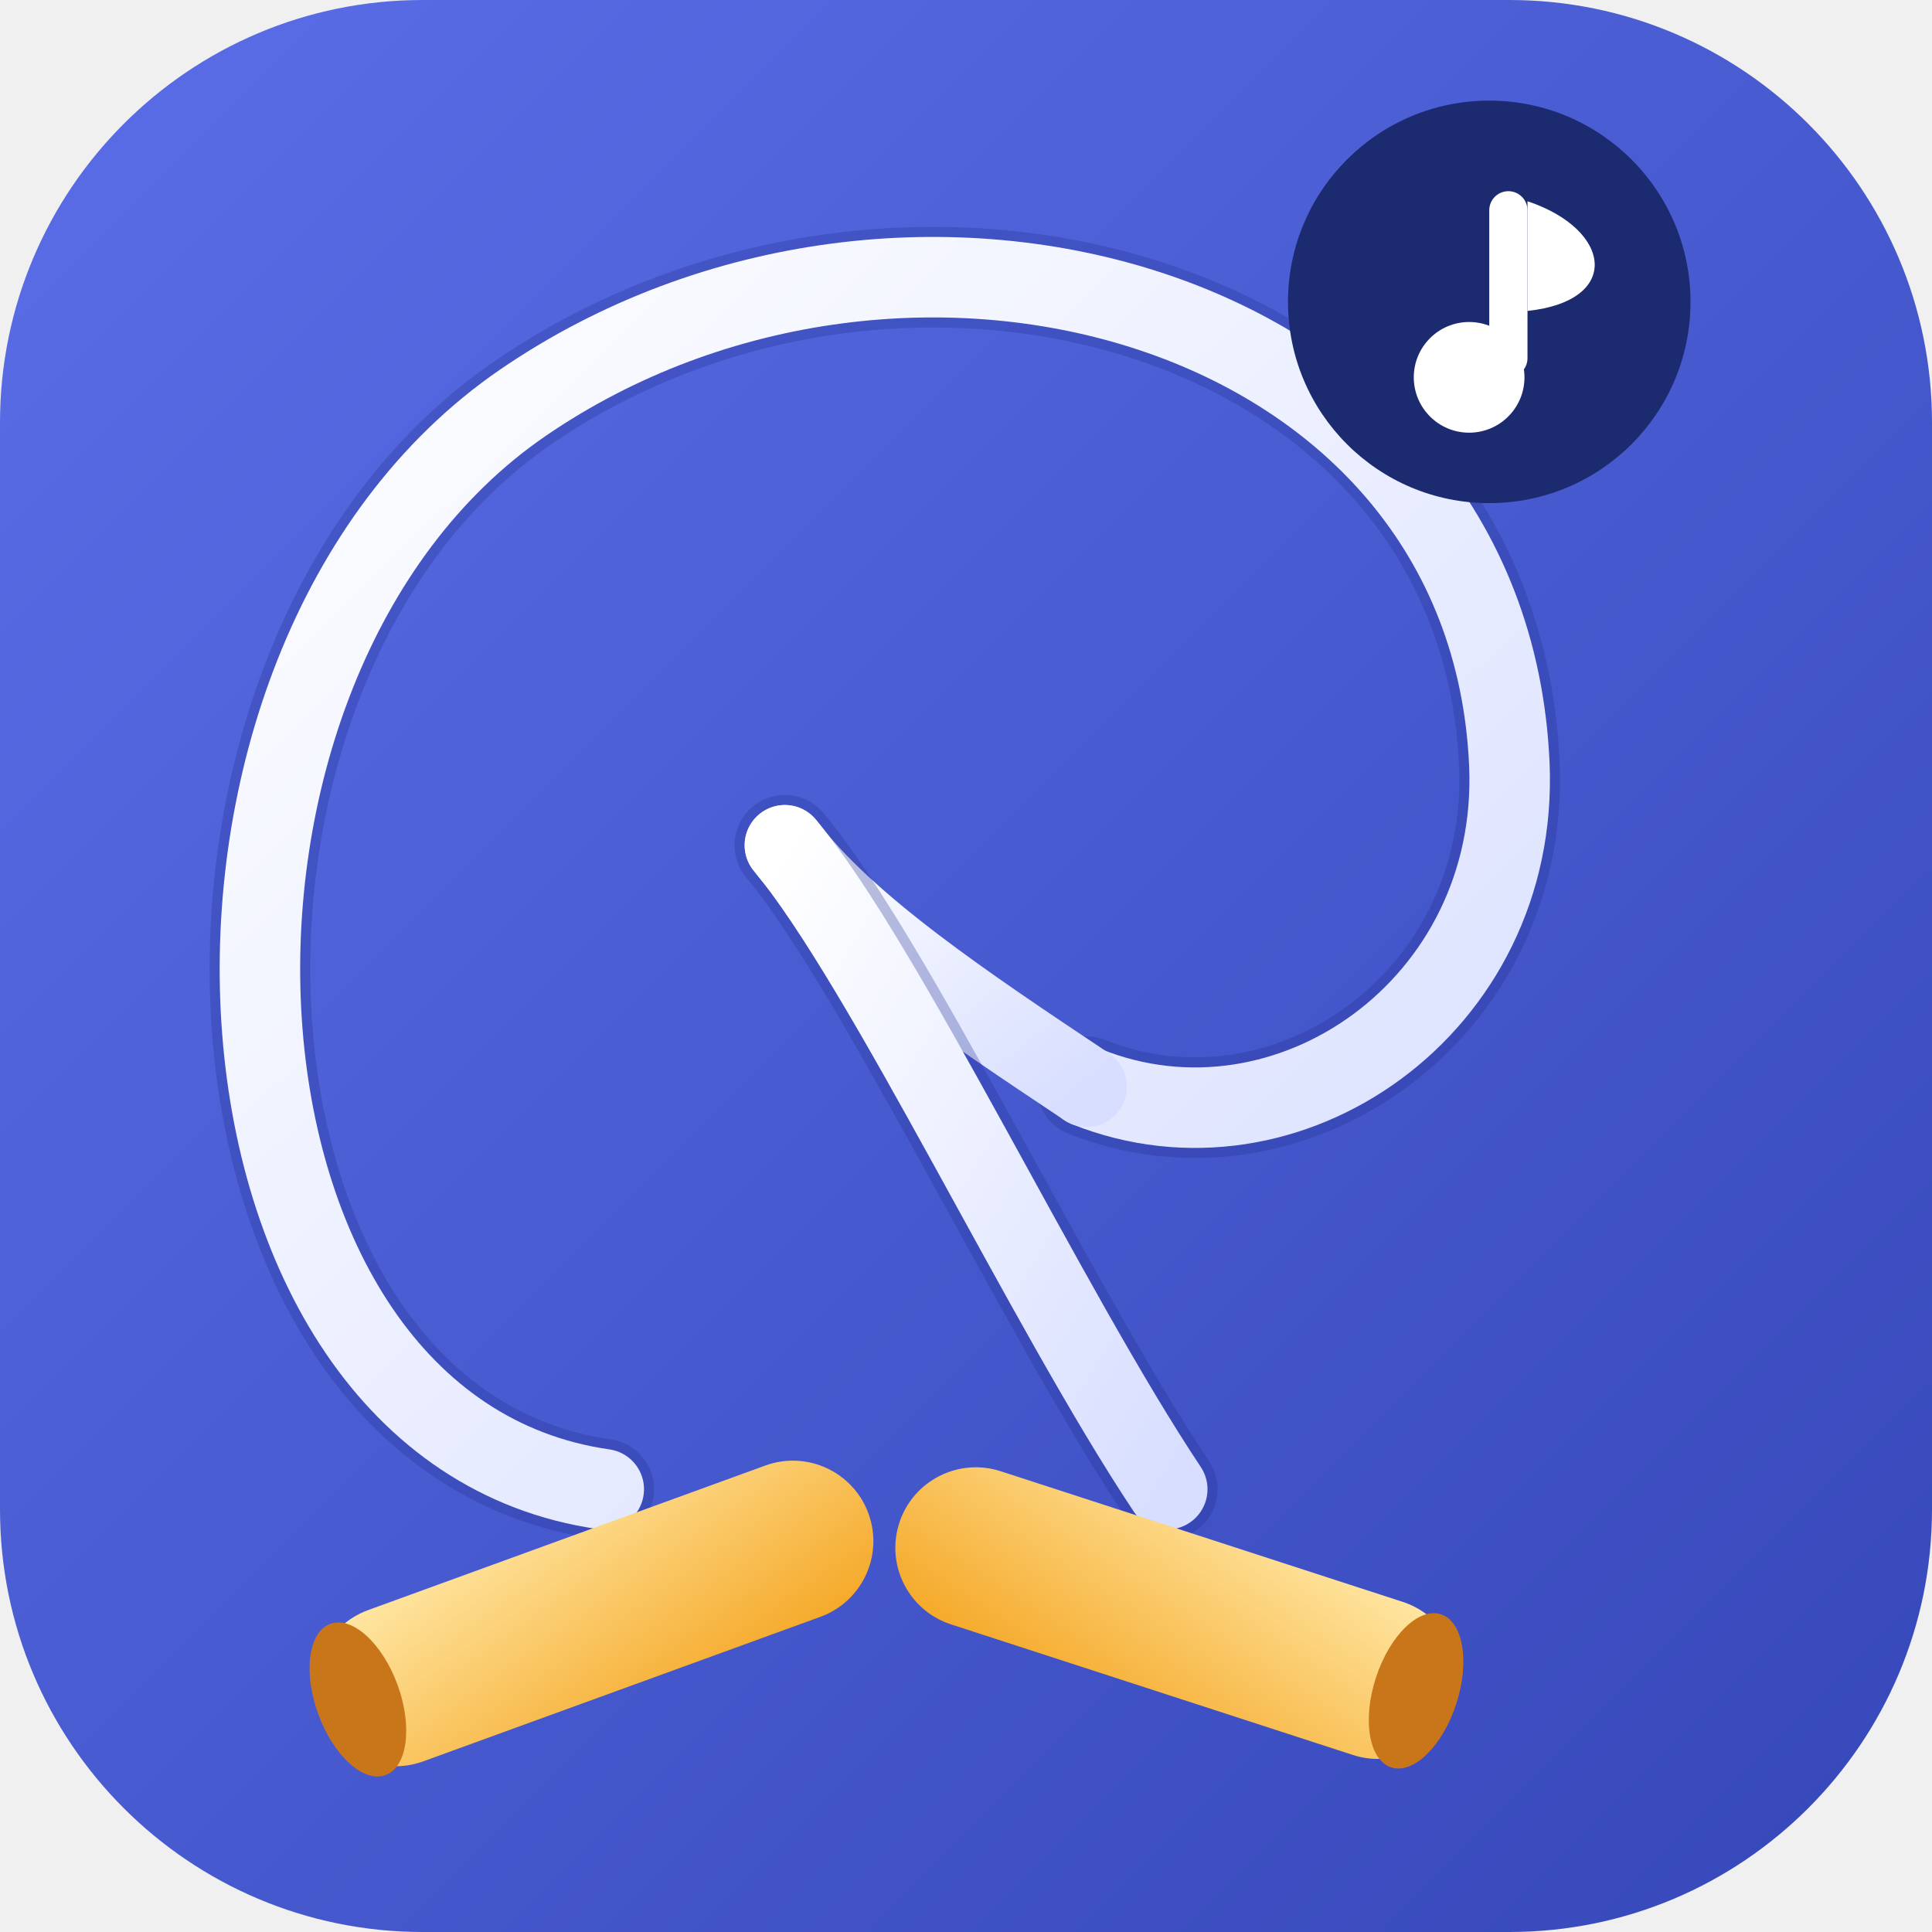
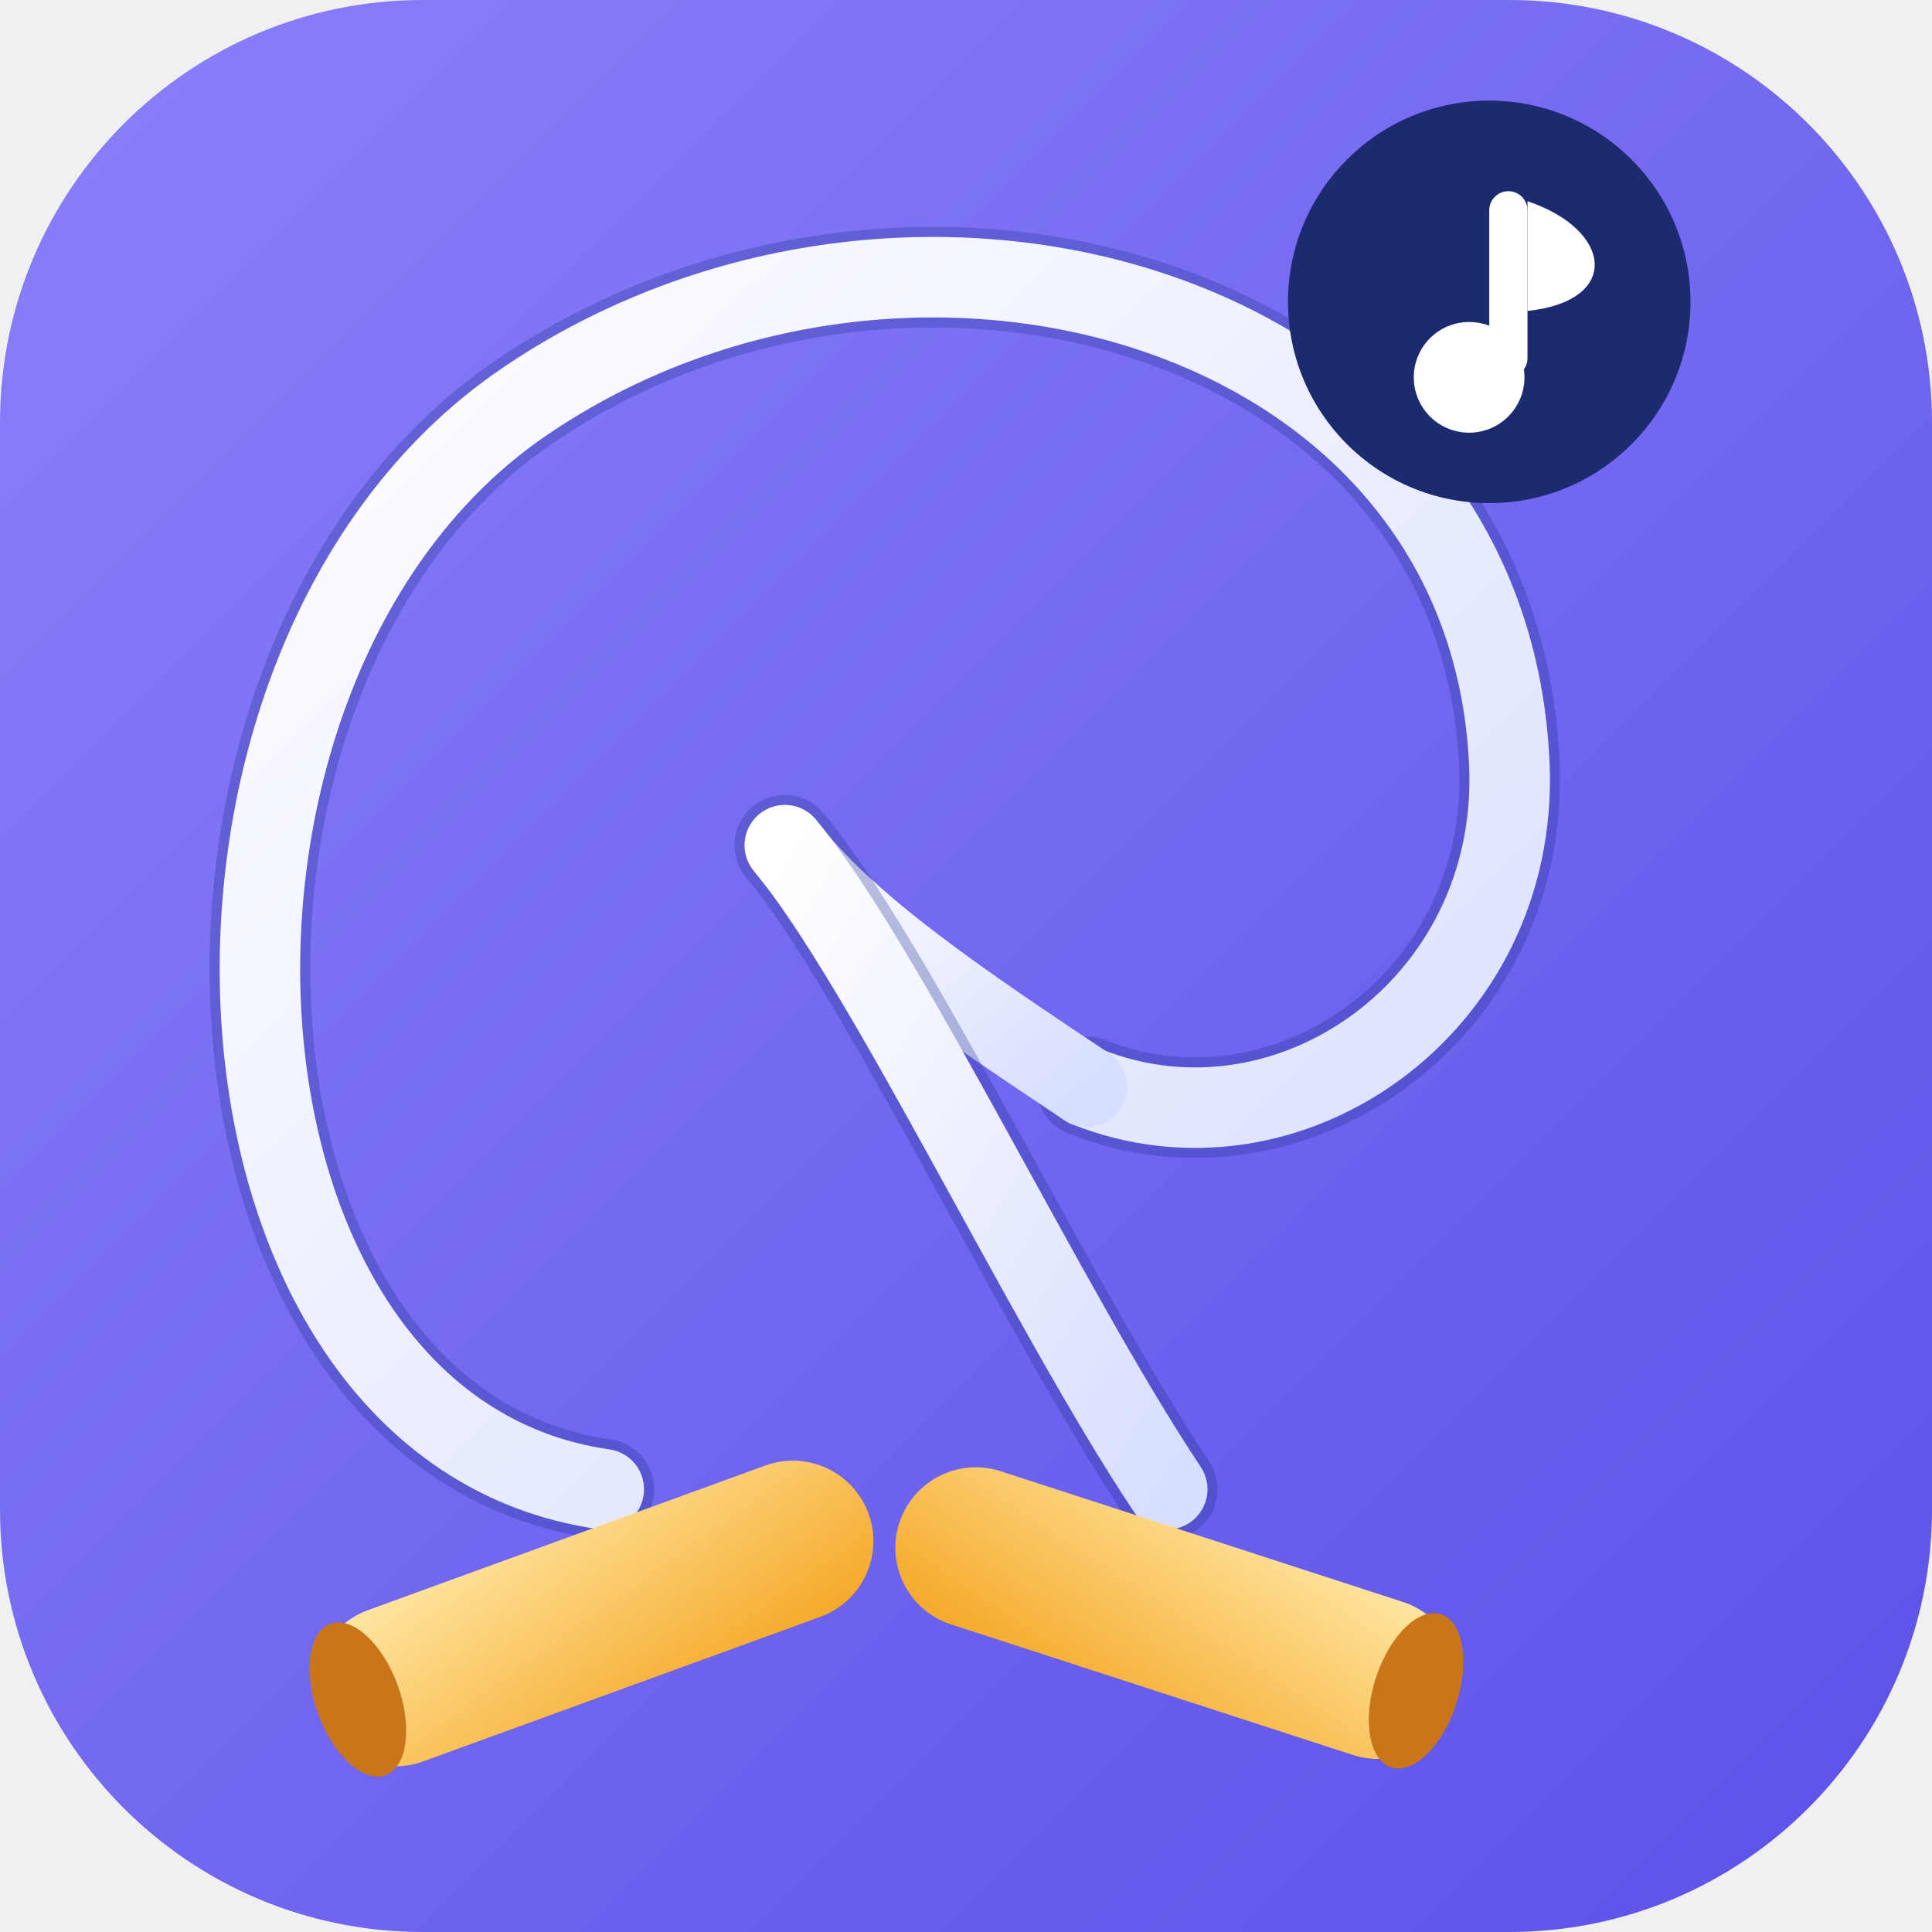
<svg xmlns="http://www.w3.org/2000/svg" viewBox="0 0 192 192">
  <defs>
    <linearGradient id="bg" x1="0" y1="0" x2="1" y2="1">
-       <stop offset="0%" stop-color="#5b6ee8" />
-       <stop offset="100%" stop-color="#3547b8" />
+       <stop offset="0%" stop-color="#8B80F9" />
+       <stop offset="100%" stop-color="#5B51E8" />
    </linearGradient>
    <linearGradient id="rope" x1="0" y1="0" x2="1" y2="1">
      <stop offset="0%" stop-color="#ffffff" />
      <stop offset="100%" stop-color="#d7deff" />
    </linearGradient>
    <linearGradient id="handleL" x1="0" y1="0" x2="1" y2="1">
      <stop offset="0%" stop-color="#ffe9a8" />
      <stop offset="100%" stop-color="#f5a623" />
    </linearGradient>
    <linearGradient id="handleR" x1="1" y1="0" x2="0" y2="1">
      <stop offset="0%" stop-color="#ffe9a8" />
      <stop offset="100%" stop-color="#f5a623" />
    </linearGradient>
  </defs>
  <rect width="192" height="192" rx="42" fill="url(#bg)" />
  <path d="M60 148 C18 142, 14 66, 52 40 C90 14, 148 30, 150 76 C151 100, 128 116, 108 108" fill="none" stroke="#22308f" stroke-width="10" stroke-linecap="round" opacity="0.3" />
  <path d="M60 148 C18 142, 14 66, 52 40 C90 14, 148 30, 150 76 C151 100, 128 116, 108 108" fill="none" stroke="url(#rope)" stroke-width="8" stroke-linecap="round" />
  <path d="M108 108 C96 100, 84 92, 78 84" fill="none" stroke="url(#rope)" stroke-width="8" stroke-linecap="round" />
  <path d="M78 84 C88 96, 104 130, 116 148" fill="none" stroke="#22308f" stroke-width="10" stroke-linecap="round" opacity="0.3" />
  <path d="M78 84 C88 96, 104 130, 116 148" fill="none" stroke="url(#rope)" stroke-width="8" stroke-linecap="round" />
  <g transform="rotate(-20 60 160)">
    <rect x="30" y="152" width="58" height="16" rx="8" fill="url(#handleL)" />
    <ellipse cx="34" cy="160" rx="4.2" ry="8" fill="#c9761a" />
  </g>
  <g transform="rotate(18 116 160)">
    <rect x="88" y="152" width="58" height="16" rx="8" fill="url(#handleR)" />
    <ellipse cx="142" cy="160" rx="4.2" ry="8" fill="#c9761a" />
  </g>
  <g transform="translate(148,30)">
    <circle r="20" fill="#1c2a70" />
    <g transform="translate(-7.5,-11)" fill="#ffffff">
      <rect x="7.5" y="0" width="3.8" height="18.5" rx="1.9" />
      <path d="M11.3 1 C19.7 3.8, 20.7 10.9, 11.3 11.9 Z" />
      <circle cx="5.5" cy="18.5" r="5.5" />
    </g>
  </g>
</svg>
